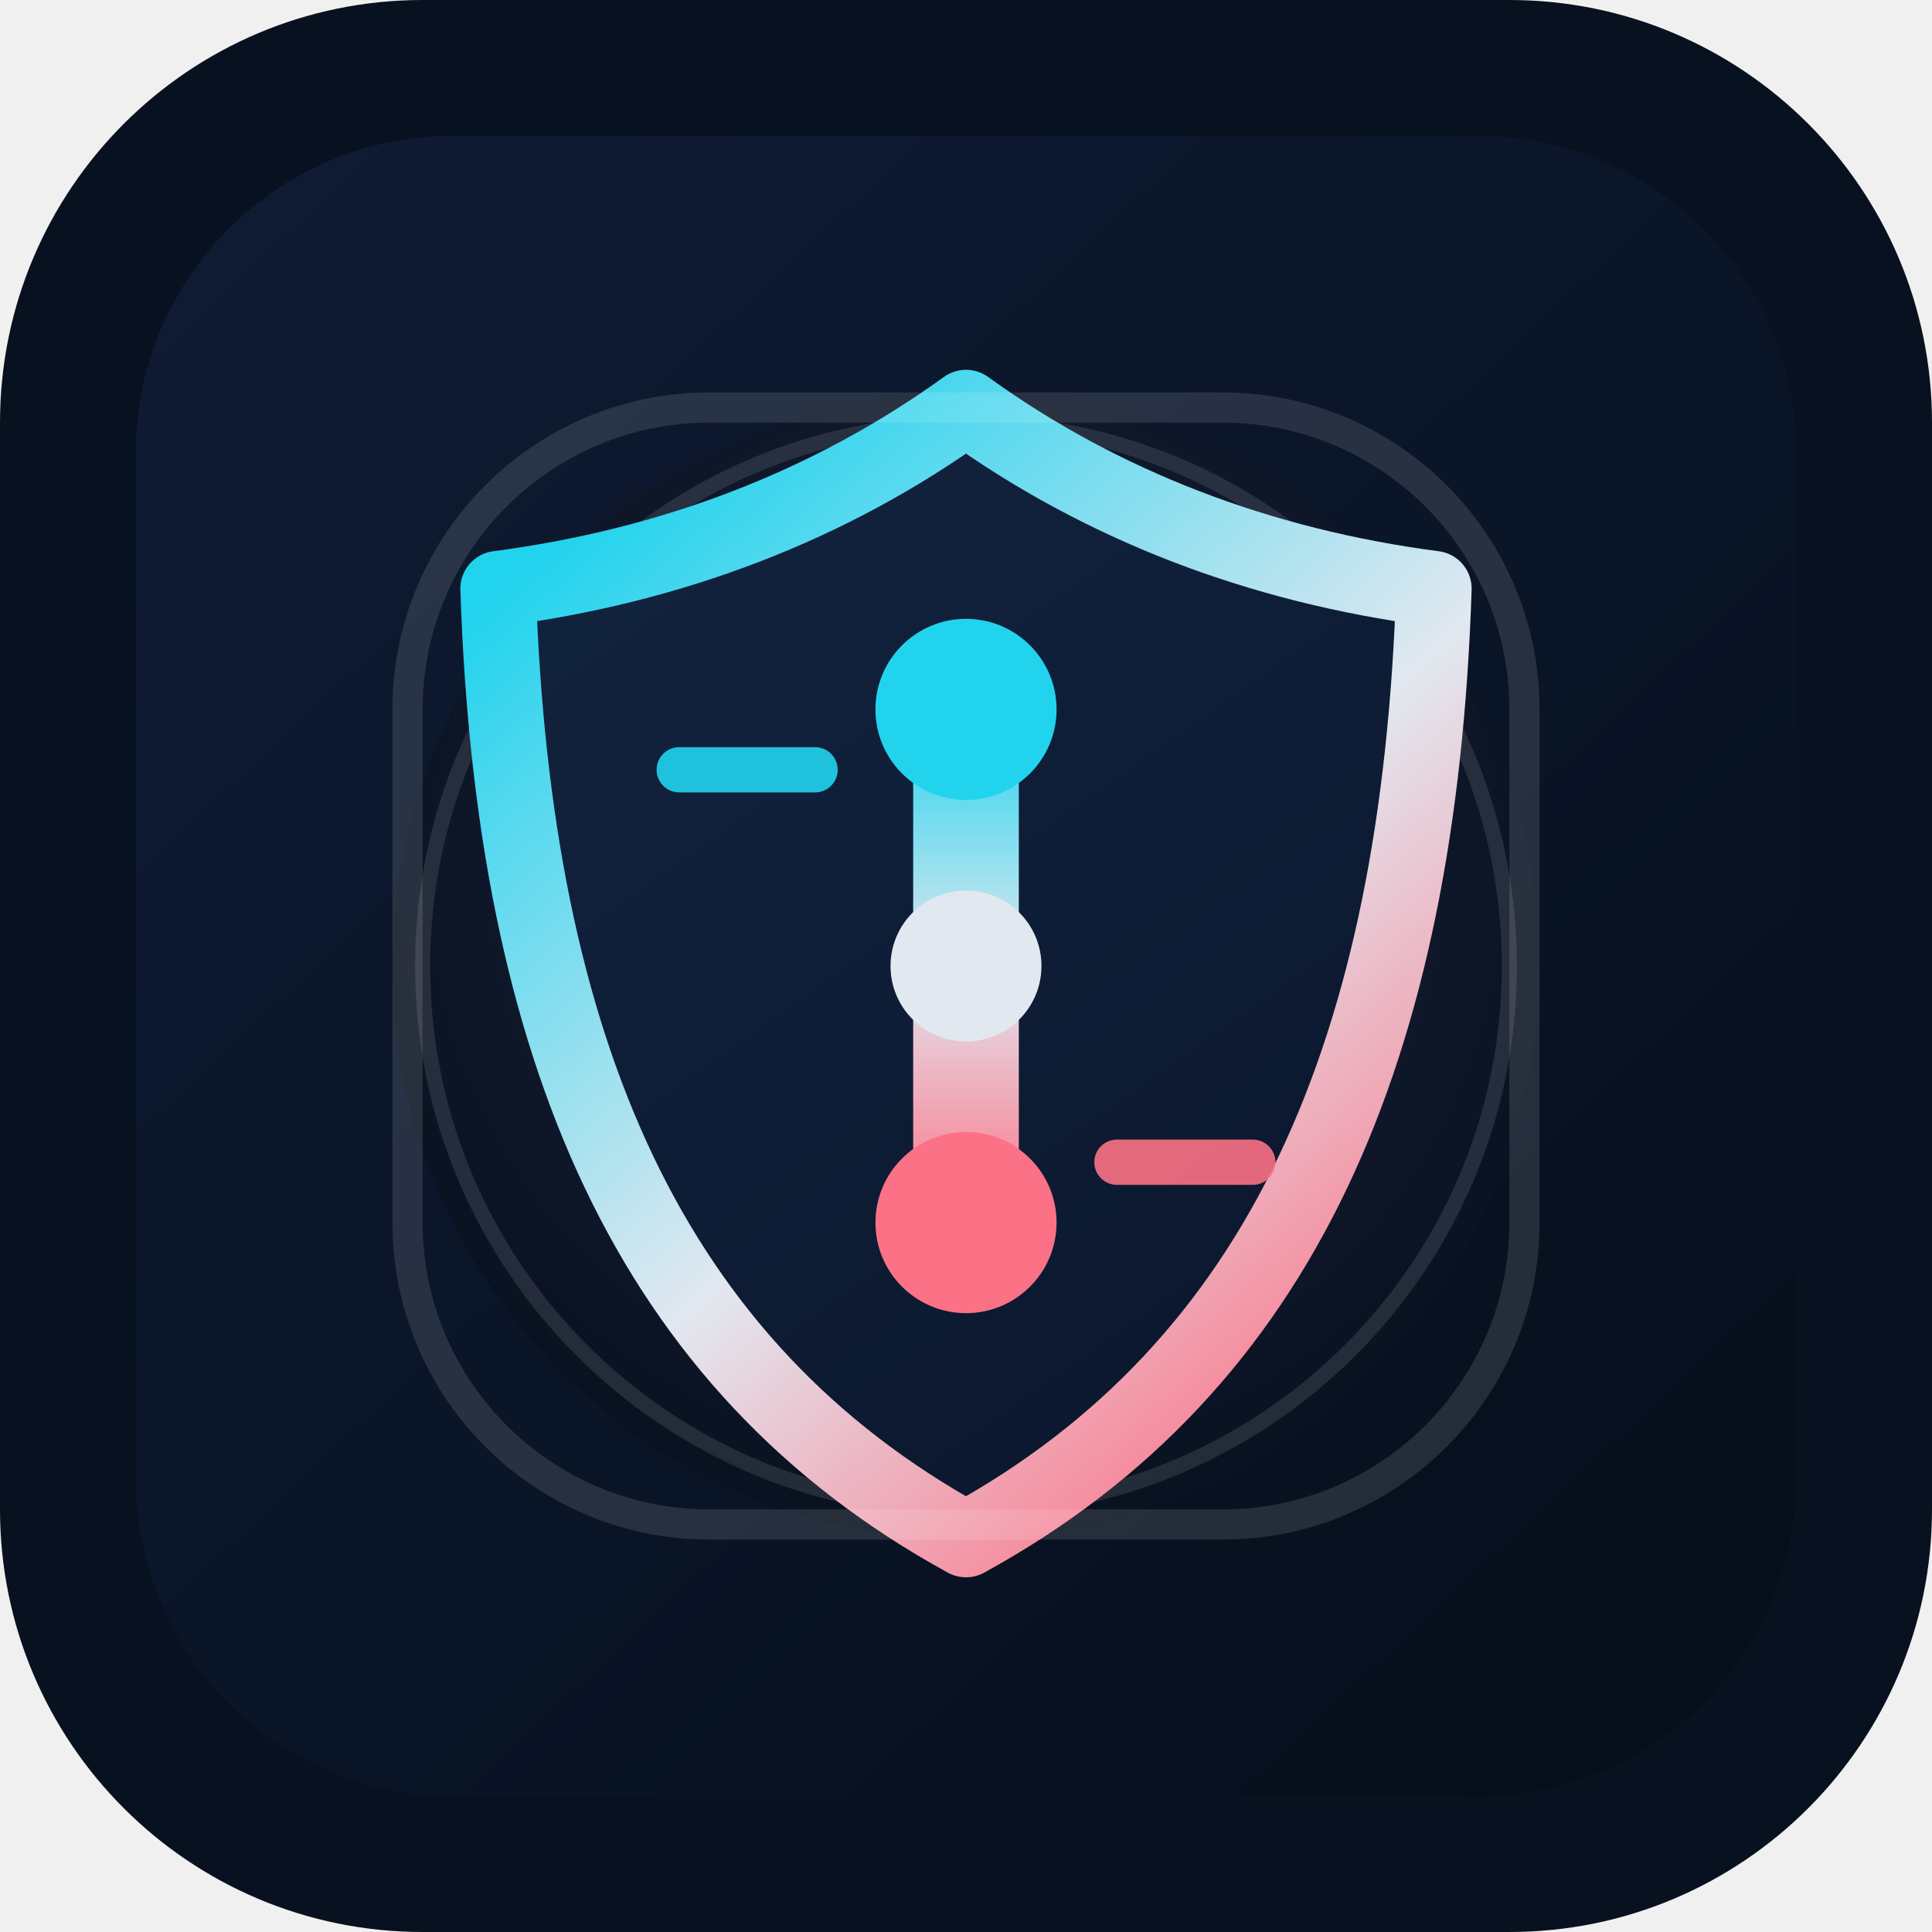
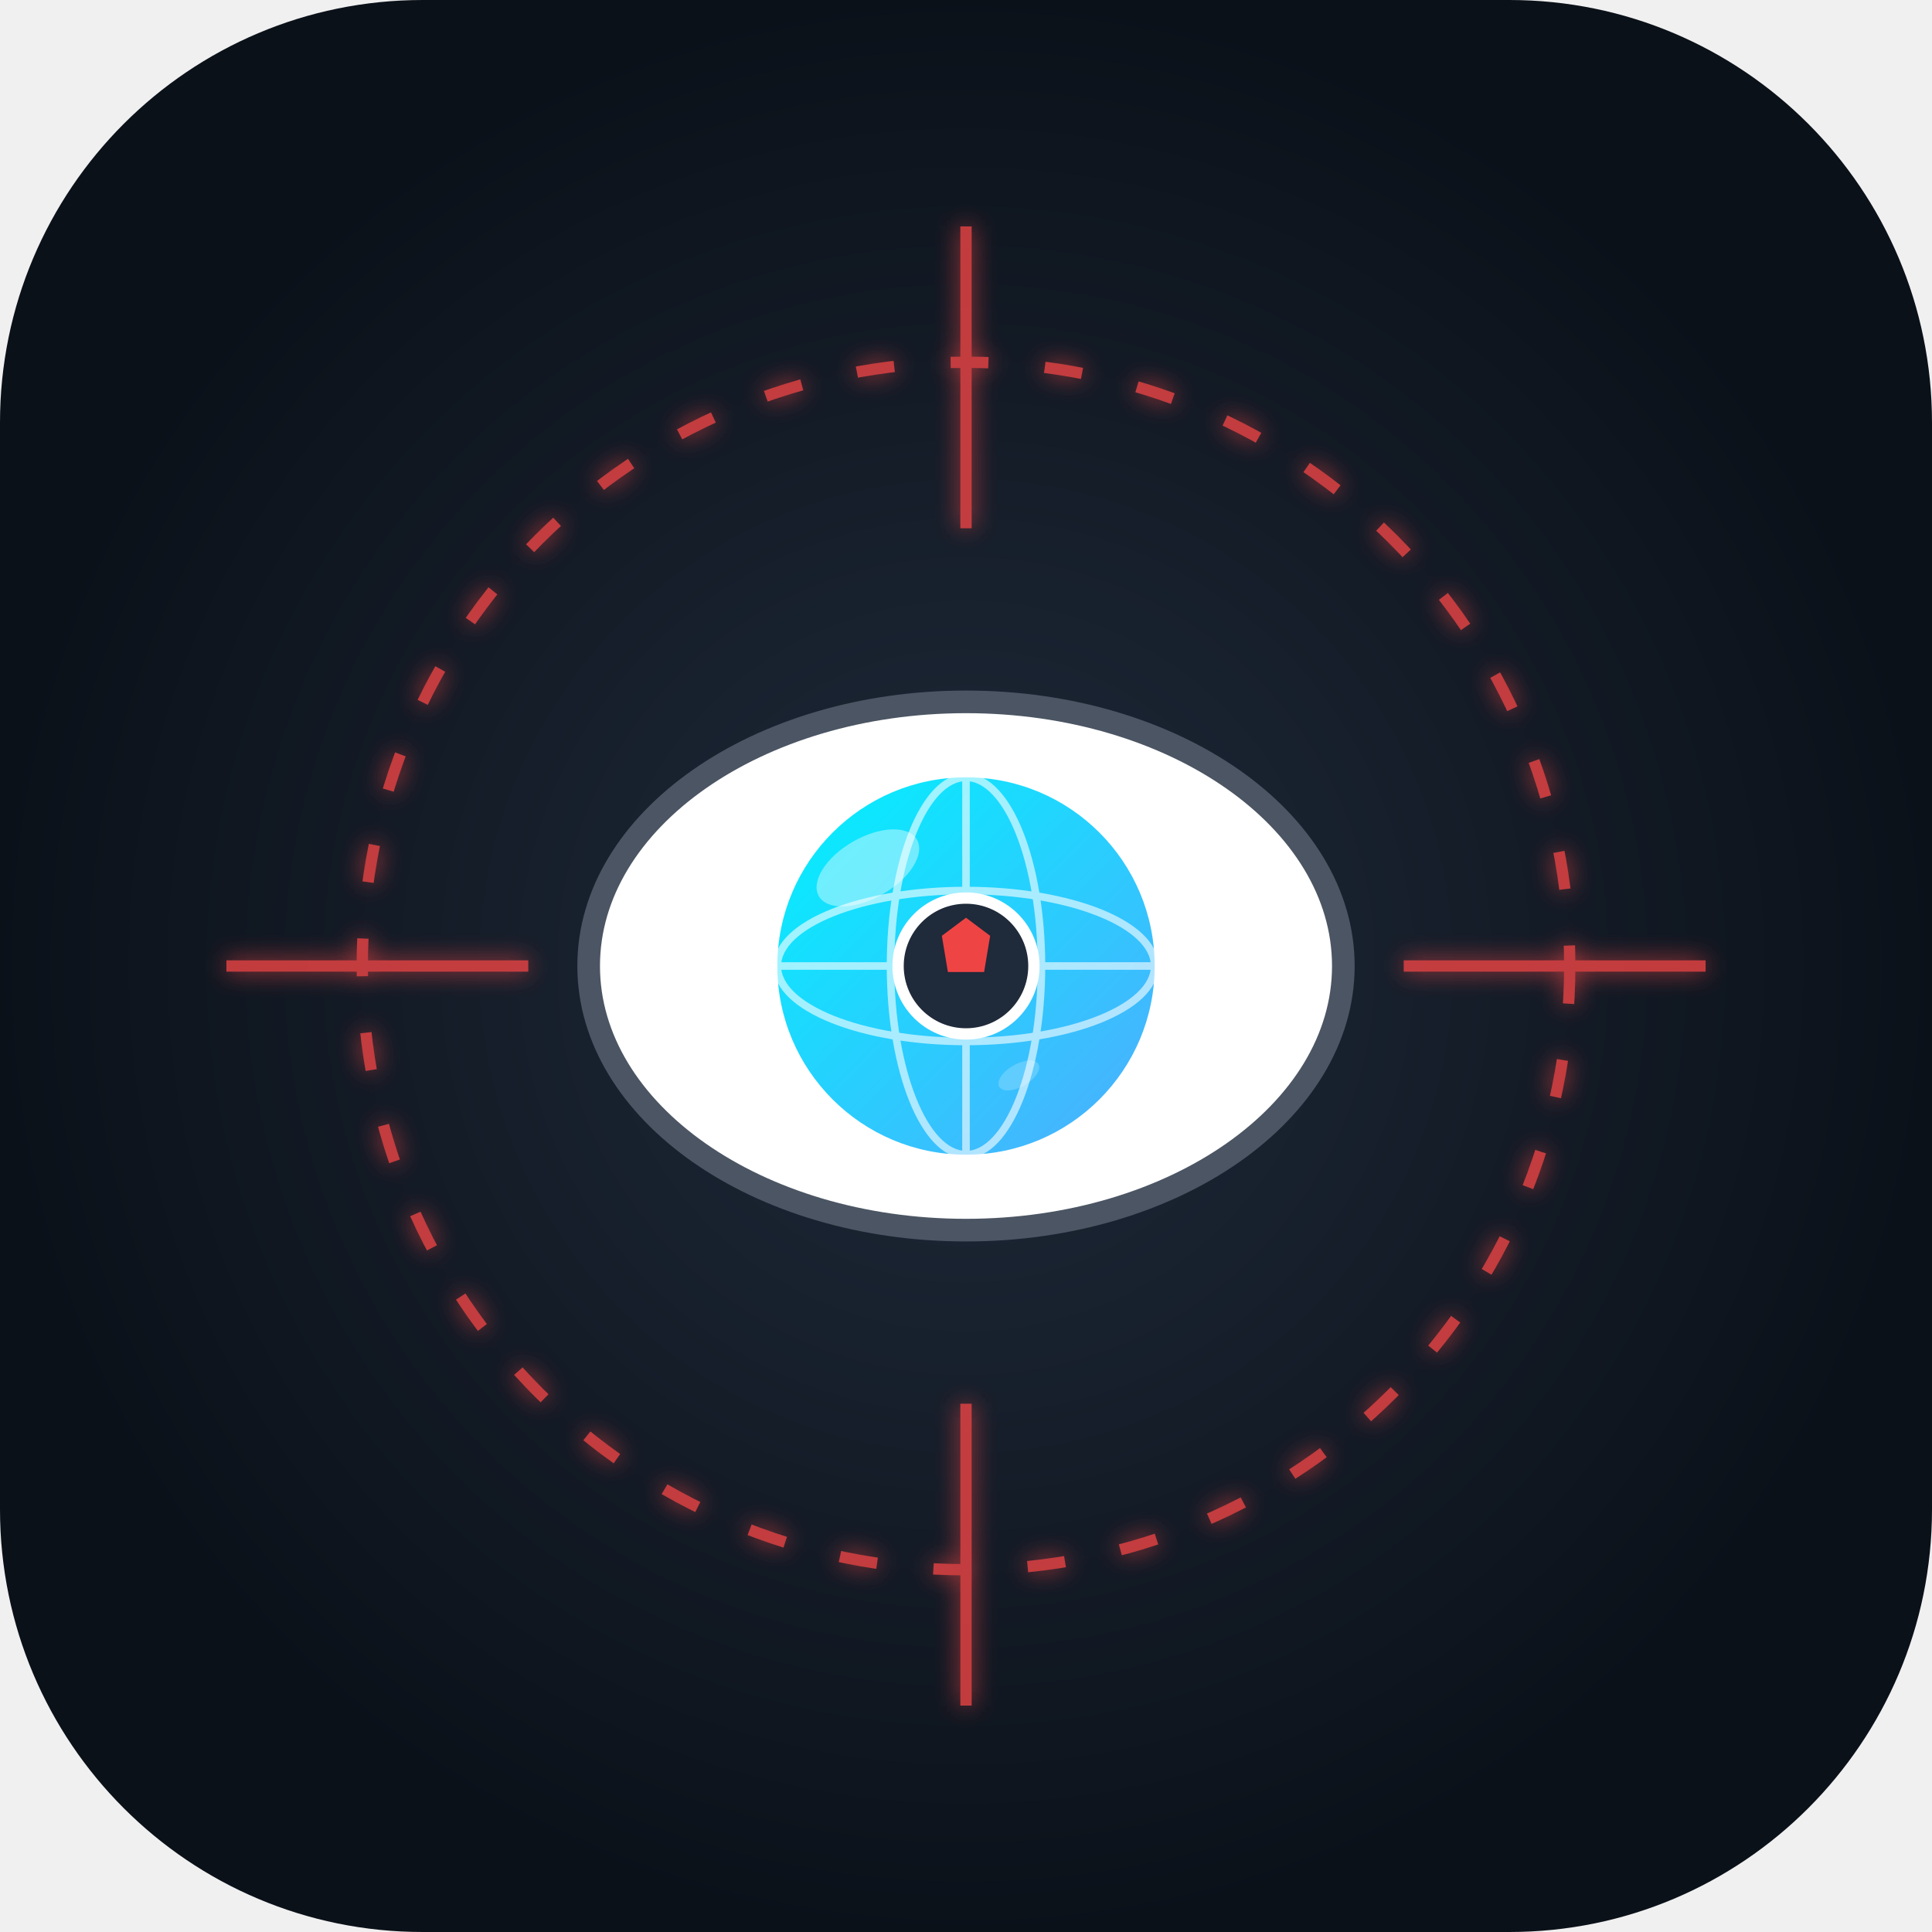
- <svg xmlns="http://www.w3.org/2000/svg" width="256" height="256" viewBox="0 0 256 256" fill="none">
-   <rect width="256" height="256" rx="56" fill="#08111F" />
-   <rect x="18" y="18" width="220" height="220" rx="42" fill="url(#panel)" />
-   <circle cx="128" cy="128" r="76" fill="url(#coreGlow)" />
-   <circle cx="128" cy="128" r="72" stroke="#E2E8F0" stroke-opacity="0.12" stroke-width="2" />
-   <path d="M128 54C146 67 167 75 190 78C188 139 170 181 128 204C86 181 68 139 66 78C89 75 110 67 128 54Z" fill="url(#shieldFill)" />
-   <path d="M128 54C146 67 167 75 190 78C188 139 170 181 128 204C86 181 68 139 66 78C89 75 110 67 128 54Z" stroke="url(#shieldStroke)" stroke-width="10" stroke-linejoin="round" />
-   <path d="M128 94V162" stroke="url(#routeStroke)" stroke-width="14" stroke-linecap="round" />
-   <circle cx="128" cy="94" r="12" fill="#22D3EE" />
-   <circle cx="128" cy="128" r="10" fill="#E2E8F0" />
-   <circle cx="128" cy="162" r="12" fill="#FB7185" />
-   <path d="M90 102H108" stroke="#22D3EE" stroke-width="6" stroke-linecap="round" stroke-opacity="0.9" />
-   <path d="M148 154H166" stroke="#FB7185" stroke-width="6" stroke-linecap="round" stroke-opacity="0.9" />
-   <rect x="54" y="54" width="148" height="148" rx="40" stroke="#FFFFFF" stroke-opacity="0.12" stroke-width="4" />
+ <svg xmlns="http://www.w3.org/2000/svg" viewBox="0 0 512 512" width="512" height="512">
  <defs>
-     <linearGradient id="panel" x1="28" y1="24" x2="228" y2="238" gradientUnits="userSpaceOnUse">
-       <stop stop-color="#0F1B33" />
-       <stop offset="0.58" stop-color="#091426" />
-       <stop offset="1" stop-color="#060D19" />
+     <radialGradient id="eyeBg" cx="50%" cy="50%" r="50%">
+       <stop offset="0%" stop-color="#1F2A3A" />
+       <stop offset="100%" stop-color="#0B1119" />
+     </radialGradient>
+     <linearGradient id="irisGrad" x1="0%" y1="0%" x2="100%" y2="100%">
+       <stop offset="0%" stop-color="#00F2FE" />
+       <stop offset="100%" stop-color="#4FACFE" />
    </linearGradient>
-     <radialGradient id="coreGlow" cx="0" cy="0" r="1" gradientUnits="userSpaceOnUse" gradientTransform="translate(128 116) rotate(90) scale(90)">
-       <stop stop-color="#172554" />
-       <stop offset="0.68" stop-color="#0F172A" />
-       <stop offset="1" stop-color="#08111F" />
-     </radialGradient>
-     <linearGradient id="shieldFill" x1="82" y1="62" x2="176" y2="196" gradientUnits="userSpaceOnUse">
-       <stop stop-color="#12233F" />
-       <stop offset="1" stop-color="#0A162C" />
-     </linearGradient>
-     <linearGradient id="shieldStroke" x1="76" y1="70" x2="182" y2="190" gradientUnits="userSpaceOnUse">
-       <stop stop-color="#22D3EE" />
-       <stop offset="0.55" stop-color="#E2E8F0" />
-       <stop offset="1" stop-color="#FB7185" />
-     </linearGradient>
-     <linearGradient id="routeStroke" x1="128" y1="94" x2="128" y2="162" gradientUnits="userSpaceOnUse">
-       <stop stop-color="#22D3EE" />
-       <stop offset="0.5" stop-color="#E2E8F0" />
-       <stop offset="1" stop-color="#FB7185" />
-     </linearGradient>
+     <filter id="redGlow">
+       <feGaussianBlur stdDeviation="3" result="blur" />
+       <feComposite in="SourceGraphic" in2="blur" operator="over" />
+     </filter>
  </defs>
+   <rect width="512" height="512" rx="112" fill="url(#eyeBg)" />
+   <g stroke="#EF4444" stroke-width="3" fill="none" opacity="0.8" filter="url(#redGlow)">
+     <line x1="60" y1="256" x2="140" y2="256" />
+     <line x1="372" y1="256" x2="452" y2="256" />
+     <line x1="256" y1="60" x2="256" y2="140" />
+     <line x1="256" y1="372" x2="256" y2="452" />
+     <circle cx="256" cy="256" r="160" stroke-dasharray="10 15" />
+   </g>
+   <ellipse cx="256" cy="256" rx="100" ry="70" fill="#FFFFFF" stroke="#4B5563" stroke-width="6" />
+   <g transform="translate(256, 256)">
+     <circle cx="0" cy="0" r="50" fill="url(#irisGrad)" />
+     <g fill="none" stroke="#FFFFFF" stroke-width="2" opacity="0.6">
+       <ellipse cx="0" cy="0" rx="50" ry="20" />
+       <ellipse cx="0" cy="0" rx="20" ry="50" />
+       <line x1="0" y1="-50" x2="0" y2="50" />
+       <line x1="-50" y1="0" x2="50" y2="0" />
+     </g>
+     <circle cx="0" cy="0" r="18" fill="#1F2A3A" stroke="#FFFFFF" stroke-width="3" />
+     <path d="M -8,-10 L 0,-16 L 8,-10 L 6,2 L -6,2 Z" fill="#EF4444" transform="scale(0.8)" />
+   </g>
+   <ellipse cx="230" cy="230" rx="15" ry="8" fill="#FFFFFF" opacity="0.4" transform="rotate(-30, 230, 230)" />
+   <ellipse cx="270" cy="285" rx="6" ry="3" fill="#FFFFFF" opacity="0.2" transform="rotate(-30, 270, 285)" />
</svg>
